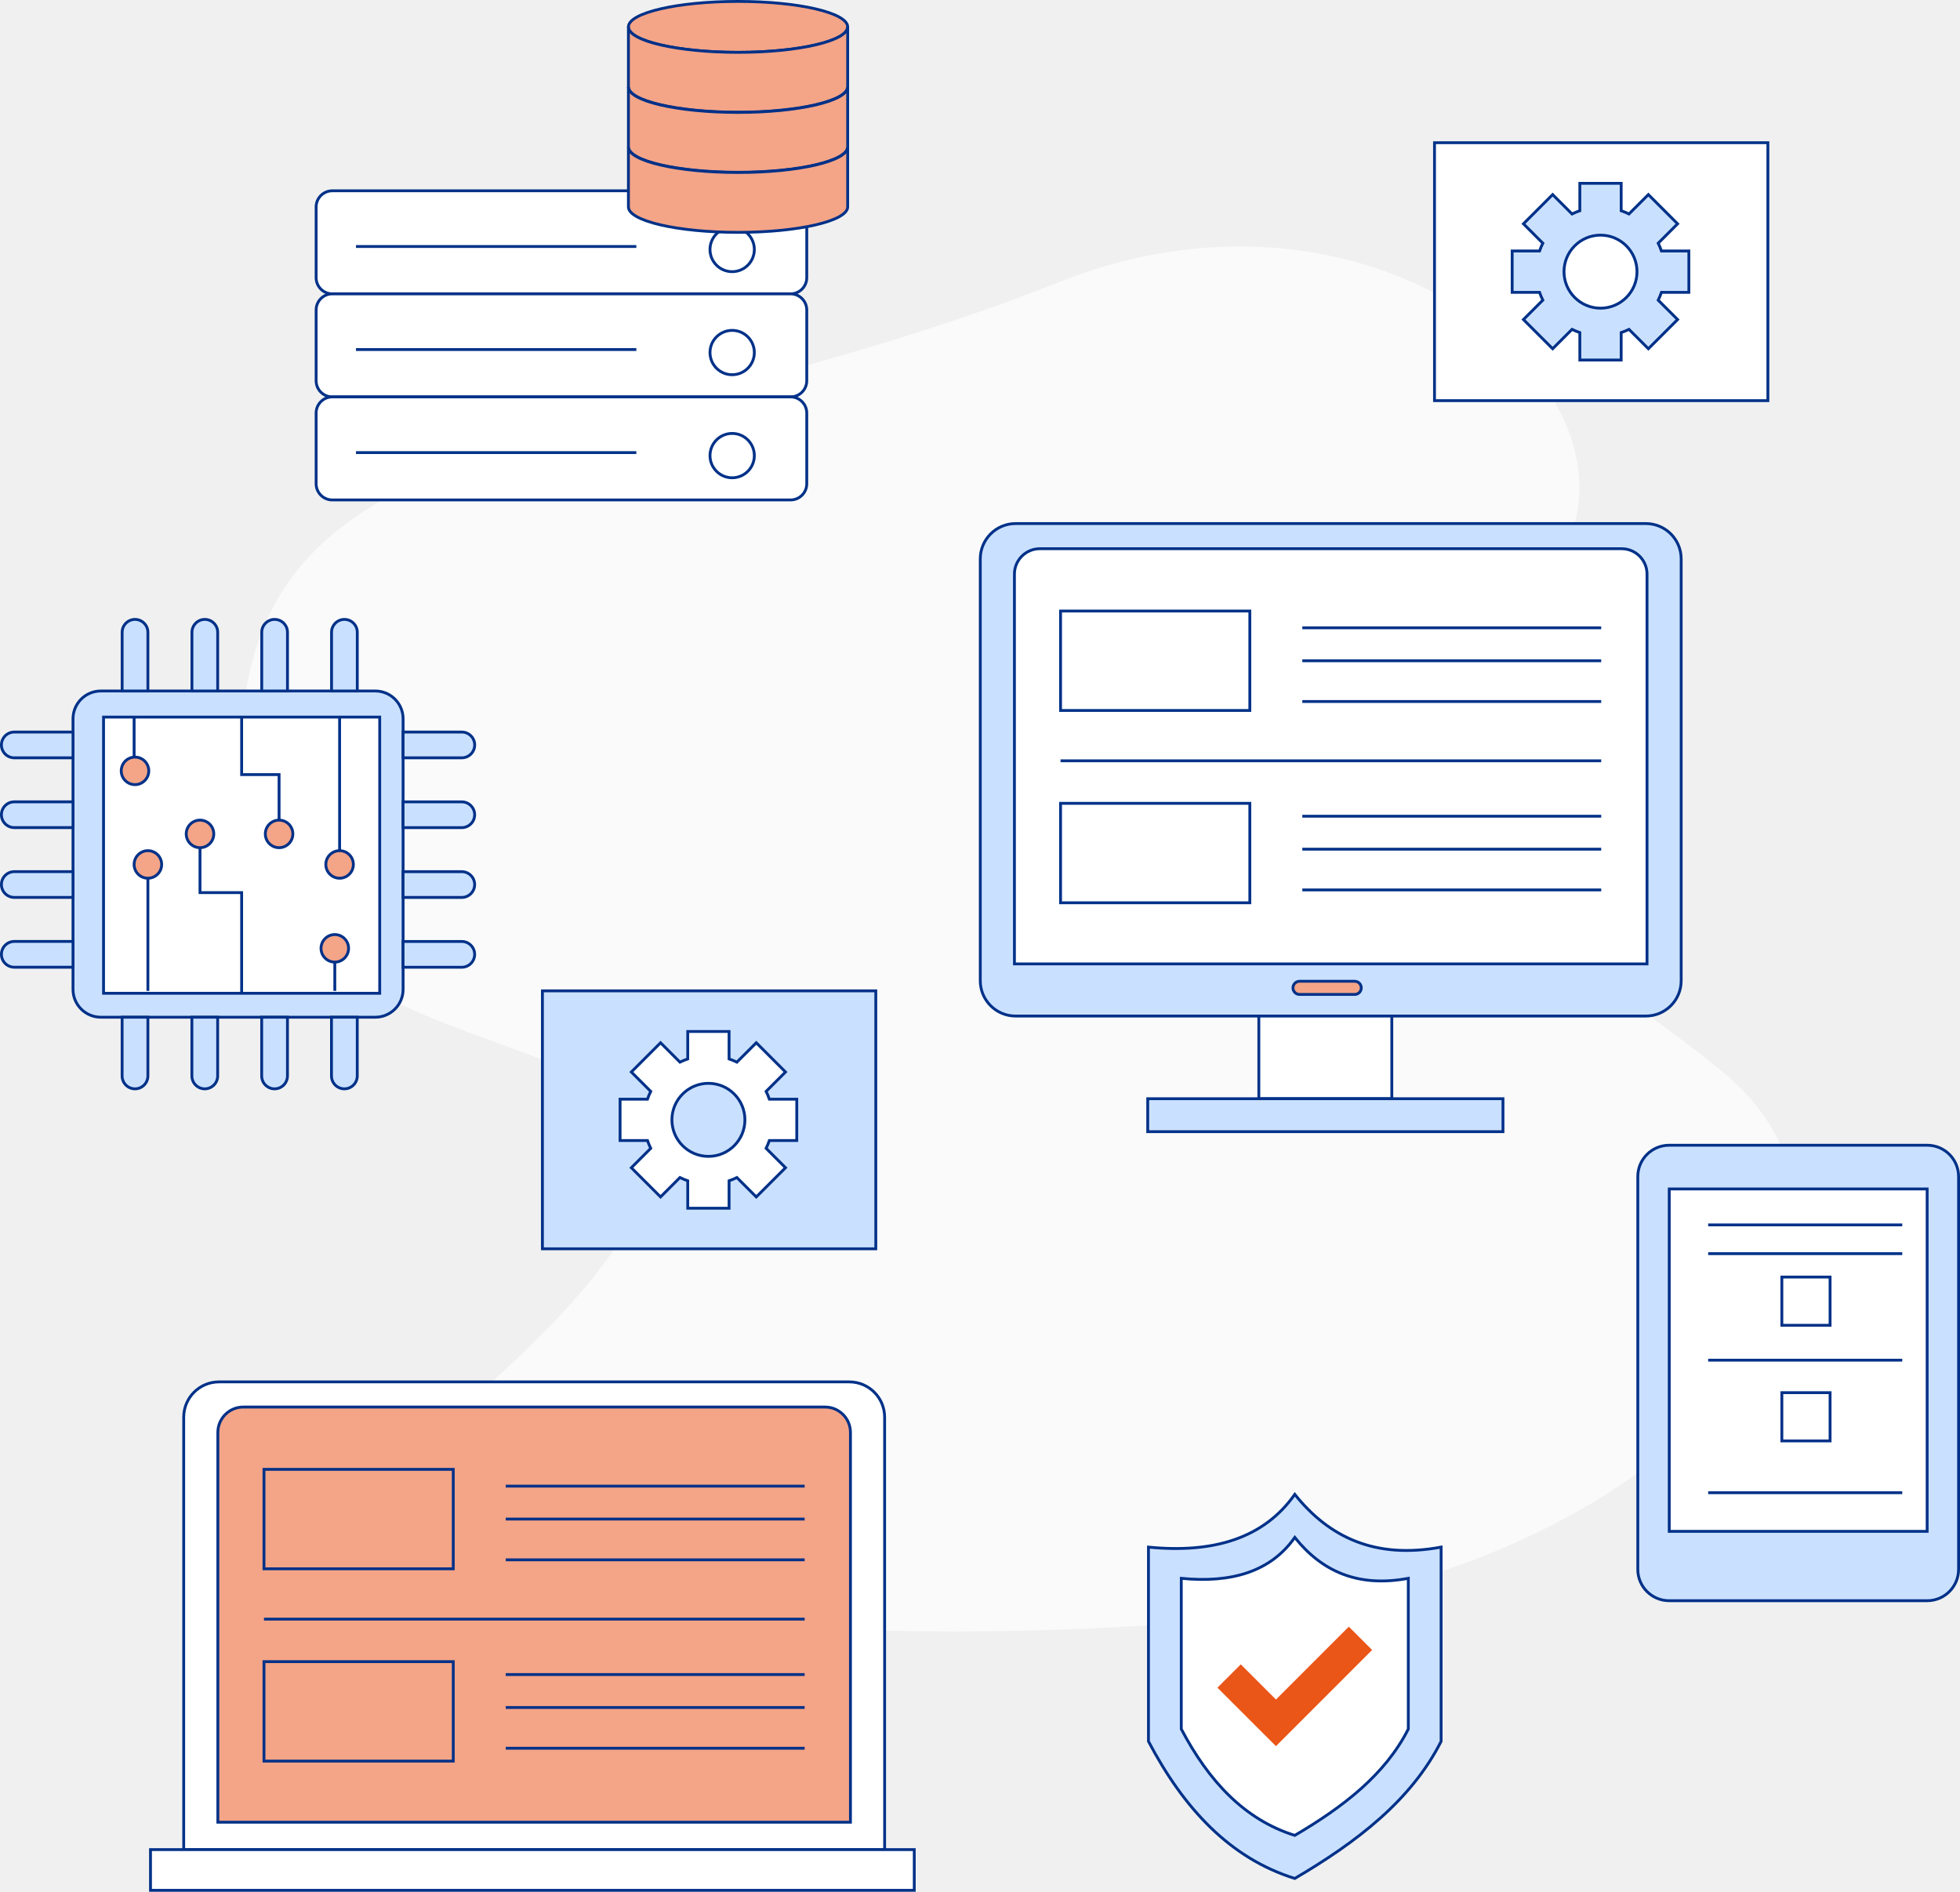
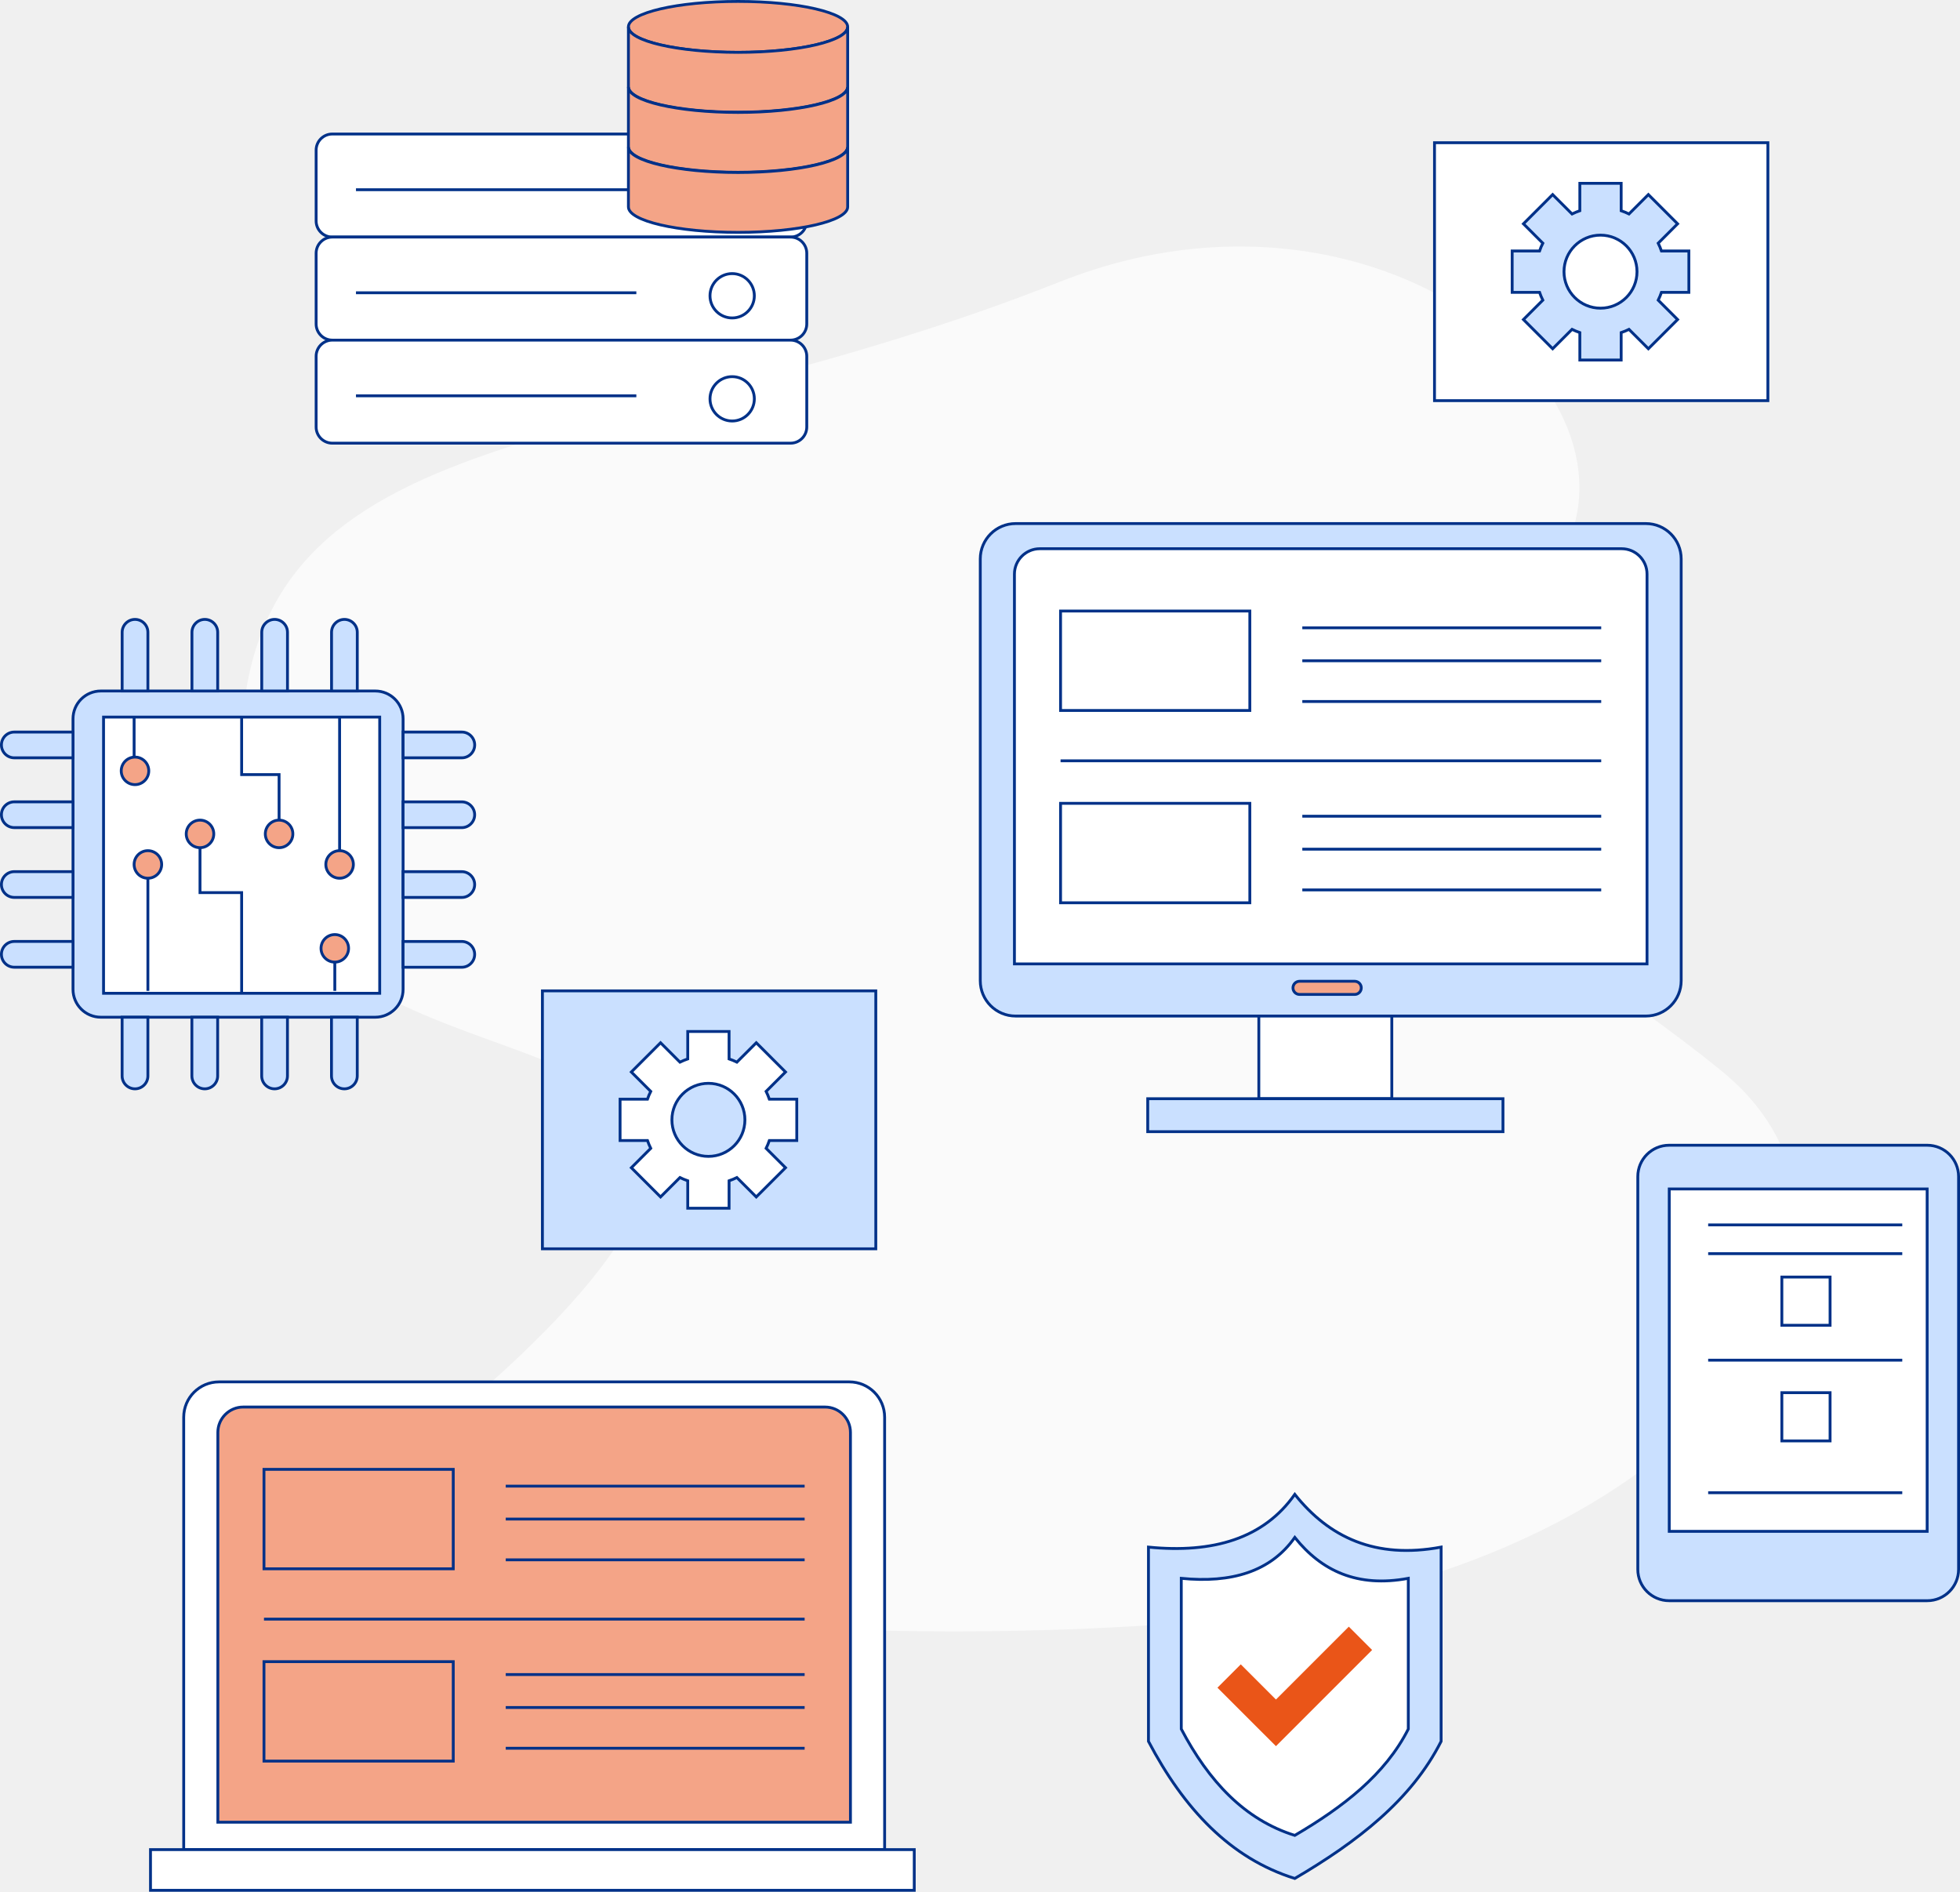
- <svg xmlns="http://www.w3.org/2000/svg" id="Capa_2" data-name="Capa 2" width="690.5" height="666.37" viewBox="0 0 690.5 666.37">
+ <svg xmlns="http://www.w3.org/2000/svg" id="Capa_2" data-name="Capa 2" viewBox="0 0 690.5 666.37">
+   <defs>
+     <style>
+       .cls-1 {
+         fill: #ea5518;
+       }
+ 
+       .cls-2 {
+         fill: #fafafa;
+       }
+ 
+       .cls-3 {
+         fill: #cae0ff;
+       }
+ 
+       .cls-3, .cls-4, .cls-5 {
+         stroke: #003188;
+         stroke-miterlimit: 10;
+       }
+ 
+       .cls-4 {
+         fill: #f4a487;
+       }
+ 
+       .cls-5 {
+         fill: #fff;
+       }
+ 
+       .engranaje1{
+         animation: engranaje1 10s infinite;
+         transform-box: fill-box;
+         transform-origin: center;
+       }
+       @keyframes engranaje1{
+       50%{transform: rotate(360deg);}
+       100%{transform: rotate(0deg);}
+       }
+ 
+       .computer{
+         animation: computer 6s infinite;
+         transform-box: fill-box;
+         transform-origin: center;
+       }
+       @keyframes computer{
+       0%{ transform: translate(0, 0); }
+       50%{ transform: translate(0, -30px); }
+       }
+ 
+       .computer2{
+         animation-delay: 1s;
+       }
+ 
+       .tablet{
+         animation: tablet 7s infinite;
+         transform-box: fill-box;
+         transform-origin: center;
+       }
+       @keyframes tablet{
+       0%{ transform: translate(0, -20px); }
+       50%{ transform: translate(0, 0); }
+       100%{ transform: translate(0, -20px); }
+       }
+ 
+       .tablet2{
+       transform: translate(0, -20px);
+         animation-delay: 1s;
+       }
+ 
+ 
+     </style>
+   </defs>
  <g id="Capa_2-2" data-name="Capa 2">
    <g>
-       <path d="M373.41,99.25c-157.89,62.63-284.05,45.66-288.33,160.82s119.41,94.14,141.31,139.26c21.9,45.11-127.8,145.53-127.8,145.53,0,0,122.62,40.11,311.82,27.3,189.2-12.8,268.48-135.7,196.4-194.65-72.08-58.95-172.18-98.44-82.57-155.34s-23.29-173.5-150.82-122.92Z" fill="#fafafa" />
+       <path class="cls-2" d="M373.41,99.25c-157.89,62.63-284.05,45.66-288.33,160.82-4.28,115.16,119.41,94.14,141.31,139.26,21.9,45.11-127.8,145.53-127.8,145.53,0,0,122.62,40.11,311.82,27.3,189.2-12.8,268.48-135.7,196.4-194.65-72.08-58.95-172.18-98.44-82.57-155.34,89.61-56.9-23.29-173.5-150.82-122.92Z" />
      <g>
-         <rect x="25.72" y="243.41" width="116.29" height="114.91" rx="9.8" ry="9.8" fill="#cae0ff" stroke="#003188" stroke-miterlimit="10" />
-         <rect x="36.48" y="252.6" width="97.29" height="97.29" fill="#fff" stroke="#003188" stroke-miterlimit="10" />
-         <path d="M47.56,218.19h0c2.5,0,4.54,2.03,4.54,4.54v20.68h-9.07v-20.68c0-2.5,2.03-4.54,4.54-4.54Z" fill="#cae0ff" stroke="#003188" stroke-miterlimit="10" />
-         <path d="M72.15,218.19h0c2.5,0,4.54,2.03,4.54,4.54v20.68h-9.07v-20.68c0-2.5,2.03-4.54,4.54-4.54Z" fill="#cae0ff" stroke="#003188" stroke-miterlimit="10" />
-         <path d="M96.74,218.19h0c2.5,0,4.54,2.03,4.54,4.54v20.68h-9.07v-20.68c0-2.5,2.03-4.54,4.54-4.54Z" fill="#cae0ff" stroke="#003188" stroke-miterlimit="10" />
-         <path d="M121.33,218.19h0c2.5,0,4.54,2.03,4.54,4.54v20.68h-9.07v-20.68c0-2.5,2.03-4.54,4.54-4.54Z" fill="#cae0ff" stroke="#003188" stroke-miterlimit="10" />
-         <path d="M43.03,358.33h9.07v20.68c0,2.5-2.03,4.54-4.54,4.54h0c-2.5,0-4.54-2.03-4.54-4.54v-20.68h0Z" fill="#cae0ff" stroke="#003188" stroke-miterlimit="10" />
-         <path d="M67.61,358.33h9.07v20.68c0,2.5-2.03,4.54-4.54,4.54h0c-2.5,0-4.54-2.03-4.54-4.54v-20.68h0Z" fill="#cae0ff" stroke="#003188" stroke-miterlimit="10" />
-         <path d="M92.2,358.33h9.07v20.68c0,2.5-2.03,4.54-4.54,4.54h0c-2.5,0-4.54-2.03-4.54-4.54v-20.68h0Z" fill="#cae0ff" stroke="#003188" stroke-miterlimit="10" />
-         <path d="M116.79,358.33h9.07v20.68c0,2.5-2.03,4.54-4.54,4.54h0c-2.5,0-4.54-2.03-4.54-4.54v-20.68h0Z" fill="#cae0ff" stroke="#003188" stroke-miterlimit="10" />
-         <path d="M150.08,323.56h9.07v20.68c0,2.5-2.03,4.54-4.54,4.54h0c-2.5,0-4.54-2.03-4.54-4.54v-20.68h0Z" transform="translate(-181.56 490.79) rotate(-90)" fill="#cae0ff" stroke="#003188" stroke-miterlimit="10" />
-         <path d="M150.08,298.97h9.07v20.68c0,2.5-2.03,4.54-4.54,4.54h0c-2.5,0-4.54-2.03-4.54-4.54v-20.68h0Z" transform="translate(-156.97 466.2) rotate(-90)" fill="#cae0ff" stroke="#003188" stroke-miterlimit="10" />
-         <path d="M150.08,274.38h9.07v20.68c0,2.5-2.03,4.54-4.54,4.54h0c-2.5,0-4.54-2.03-4.54-4.54v-20.68h0Z" transform="translate(-132.38 441.61) rotate(-90)" fill="#cae0ff" stroke="#003188" stroke-miterlimit="10" />
-         <path d="M150.08,249.8h9.07v20.68c0,2.5-2.03,4.54-4.54,4.54h0c-2.5,0-4.54-2.03-4.54-4.54v-20.68h0Z" transform="translate(-107.79 417.02) rotate(-90)" fill="#cae0ff" stroke="#003188" stroke-miterlimit="10" />
-         <path d="M13.11,323.56h0c2.5,0,4.54,2.03,4.54,4.54v20.68H8.57v-20.68c0-2.5,2.03-4.54,4.54-4.54Z" transform="translate(-323.06 349.28) rotate(-90)" fill="#cae0ff" stroke="#003188" stroke-miterlimit="10" />
-         <path d="M13.11,298.97h0c2.5,0,4.54,2.03,4.54,4.54v20.68H8.57v-20.68c0-2.5,2.03-4.54,4.54-4.54Z" transform="translate(-298.47 324.69) rotate(-90)" fill="#cae0ff" stroke="#003188" stroke-miterlimit="10" />
-         <path d="M13.11,274.38h0c2.5,0,4.54,2.03,4.54,4.54v20.68H8.57v-20.68c0-2.5,2.03-4.54,4.54-4.54Z" transform="translate(-273.88 300.1) rotate(-90)" fill="#cae0ff" stroke="#003188" stroke-miterlimit="10" />
-         <path d="M13.11,249.8h0c2.5,0,4.54,2.03,4.54,4.54v20.68H8.57v-20.68c0-2.5,2.03-4.54,4.54-4.54Z" transform="translate(-249.3 275.52) rotate(-90)" fill="#cae0ff" stroke="#003188" stroke-miterlimit="10" />
-         <polyline points="85.13 349.89 85.13 314.43 70.46 314.43 70.46 298.6" fill="#fff" stroke="#003188" stroke-miterlimit="10" />
-         <circle cx="70.46" cy="293.75" r="4.85" fill="#f4a487" stroke="#003188" stroke-miterlimit="10" />
-         <circle cx="52.1" cy="304.51" r="4.85" fill="#f4a487" stroke="#003188" stroke-miterlimit="10" />
-         <circle cx="47.56" cy="271.54" r="4.85" fill="#f4a487" stroke="#003188" stroke-miterlimit="10" />
-         <circle cx="98.32" cy="293.75" r="4.85" fill="#f4a487" stroke="#003188" stroke-miterlimit="10" />
-         <circle cx="119.64" cy="304.51" r="4.85" fill="#f4a487" stroke="#003188" stroke-miterlimit="10" />
-         <circle cx="117.95" cy="334.06" r="4.85" fill="#f4a487" stroke="#003188" stroke-miterlimit="10" />
-         <polyline points="85.13 252.6 85.13 272.86 98.32 272.86 98.32 288.9" fill="#fff" stroke="#003188" stroke-miterlimit="10" />
-         <line x1="119.64" y1="299.66" x2="119.64" y2="252.6" fill="#fff" stroke="#003188" stroke-miterlimit="10" />
-         <line x1="47.25" y1="252.6" x2="47.25" y2="266.94" fill="#fff" stroke="#003188" stroke-miterlimit="10" />
-         <line x1="117.95" y1="339.12" x2="117.95" y2="349.04" fill="#fff" stroke="#003188" stroke-miterlimit="10" />
-         <line x1="52.1" y1="349.04" x2="52.1" y2="309.37" fill="#fff" stroke="#003188" stroke-miterlimit="10" />
+         <rect class="cls-3" x="25.72" y="243.41" width="116.29" height="114.91" rx="9.8" ry="9.8" />
+         <rect class="cls-5" x="36.48" y="252.6" width="97.29" height="97.29" />
+         <path class="cls-3" d="M47.56,218.19h0c2.5,0,4.54,2.03,4.54,4.54v20.68h-9.07v-20.68c0-2.5,2.03-4.54,4.54-4.54Z" />
+         <path class="cls-3" d="M72.15,218.19h0c2.5,0,4.54,2.03,4.54,4.54v20.68h-9.07v-20.68c0-2.5,2.03-4.54,4.54-4.54Z" />
+         <path class="cls-3" d="M96.74,218.19h0c2.5,0,4.54,2.03,4.54,4.54v20.68h-9.07v-20.68c0-2.5,2.03-4.54,4.54-4.54Z" />
+         <path class="cls-3" d="M121.33,218.19h0c2.5,0,4.54,2.03,4.54,4.54v20.68h-9.07v-20.68c0-2.5,2.03-4.54,4.54-4.54Z" />
+         <path class="cls-3" d="M43.03,358.33h9.07v20.68c0,2.5-2.03,4.54-4.54,4.54h0c-2.5,0-4.54-2.03-4.54-4.54v-20.68h0Z" />
+         <path class="cls-3" d="M67.61,358.33h9.07v20.68c0,2.5-2.03,4.54-4.54,4.54h0c-2.5,0-4.54-2.03-4.54-4.54v-20.68h0Z" />
+         <path class="cls-3" d="M92.2,358.33h9.07v20.68c0,2.5-2.03,4.54-4.54,4.54h0c-2.5,0-4.54-2.03-4.54-4.54v-20.68h0Z" />
+         <path class="cls-3" d="M116.79,358.33h9.07v20.68c0,2.5-2.03,4.54-4.54,4.54h0c-2.5,0-4.54-2.03-4.54-4.54v-20.68h0Z" />
+         <path class="cls-3" d="M150.08,323.56h9.07v20.68c0,2.5-2.03,4.54-4.54,4.54h0c-2.5,0-4.54-2.03-4.54-4.54v-20.68h0Z" transform="translate(-181.56 490.79) rotate(-90)" />
+         <path class="cls-3" d="M150.08,298.97h9.07v20.68c0,2.5-2.03,4.54-4.54,4.54h0c-2.5,0-4.54-2.03-4.54-4.54v-20.68h0Z" transform="translate(-156.97 466.2) rotate(-90)" />
+         <path class="cls-3" d="M150.08,274.38h9.07v20.68c0,2.5-2.03,4.54-4.54,4.54h0c-2.5,0-4.54-2.03-4.54-4.54v-20.68h0Z" transform="translate(-132.38 441.61) rotate(-90)" />
+         <path class="cls-3" d="M150.08,249.8h9.07v20.68c0,2.5-2.03,4.54-4.54,4.54h0c-2.5,0-4.54-2.03-4.54-4.54v-20.68h0Z" transform="translate(-107.79 417.02) rotate(-90)" />
+         <path class="cls-3" d="M13.11,323.56h0c2.5,0,4.54,2.03,4.54,4.54v20.68H8.57v-20.68c0-2.5,2.03-4.54,4.54-4.54Z" transform="translate(-323.06 349.28) rotate(-90)" />
+         <path class="cls-3" d="M13.11,298.97h0c2.5,0,4.54,2.03,4.54,4.54v20.68H8.57v-20.68c0-2.5,2.03-4.54,4.54-4.54Z" transform="translate(-298.47 324.69) rotate(-90)" />
+         <path class="cls-3" d="M13.11,274.38h0c2.5,0,4.54,2.03,4.54,4.54v20.68H8.57v-20.68c0-2.5,2.03-4.54,4.54-4.54Z" transform="translate(-273.88 300.1) rotate(-90)" />
+         <path class="cls-3" d="M13.11,249.8h0c2.5,0,4.54,2.03,4.54,4.54v20.68H8.57v-20.68c0-2.5,2.03-4.54,4.54-4.54Z" transform="translate(-249.3 275.52) rotate(-90)" />
+         <polyline class="cls-5" points="85.13 349.89 85.13 314.43 70.46 314.43 70.46 298.6" />
+         <circle class="cls-4" cx="70.46" cy="293.75" r="4.85" />
+         <circle class="cls-4" cx="52.1" cy="304.51" r="4.85" />
+         <circle class="cls-4" cx="47.56" cy="271.54" r="4.85" />
+         <circle class="cls-4" cx="98.32" cy="293.75" r="4.85" />
+         <circle class="cls-4" cx="119.64" cy="304.51" r="4.85" />
+         <circle class="cls-4" cx="117.95" cy="334.06" r="4.85" />
+         <polyline class="cls-5" points="85.13 252.6 85.13 272.86 98.32 272.86 98.32 288.9" />
+         <line class="cls-5" x1="119.64" y1="299.66" x2="119.64" y2="252.6" />
+         <line class="cls-5" x1="47.25" y1="252.6" x2="47.25" y2="266.94" />
+         <line class="cls-5" x1="117.95" y1="339.12" x2="117.95" y2="349.04" />
+         <line class="cls-5" x1="52.1" y1="349.04" x2="52.1" y2="309.37" />
+       </g>
+       <g class="computer">
+         <rect class="cls-5" x="443.48" y="356.01" width="46.85" height="31.02" />
+         <rect class="cls-3" x="345.35" y="184.43" width="246.92" height="173.48" rx="12.44" ry="12.44" />
+         <path class="cls-5" d="M366.32,193.29h204.98c4.93,0,8.94,4.01,8.94,8.94v137.31h-222.86V202.23c0-4.93,4.01-8.94,8.94-8.94Z" />
+         <rect class="cls-3" x="404.34" y="387.03" width="125.15" height="11.61" />
+         <rect class="cls-4" x="455.51" y="345.66" width="24.06" height="4.64" rx="2.32" ry="2.32" />
+         <rect class="cls-5" x="373.63" y="215.24" width="66.68" height="35.03" />
+         <rect class="cls-5" x="373.63" y="282.98" width="66.68" height="35.03" />
+         <line class="cls-5" x1="458.8" y1="221.15" x2="564.1" y2="221.15" />
+         <line class="cls-5" x1="458.8" y1="232.76" x2="564.1" y2="232.76" />
+         <line class="cls-5" x1="458.8" y1="247.11" x2="564.1" y2="247.11" />
+         <line class="cls-5" x1="458.8" y1="287.52" x2="564.1" y2="287.52" />
+         <line class="cls-5" x1="458.8" y1="299.13" x2="564.1" y2="299.13" />
+         <line class="cls-5" x1="458.8" y1="313.48" x2="564.1" y2="313.48" />
+         <line class="cls-5" x1="373.63" y1="268" x2="564.1" y2="268" />
+       </g>
+       <g class="computer computer2">
+         <path class="cls-5" d="M64.72,651.54v-152.32c0-6.87,5.57-12.44,12.44-12.44h222.05c6.87,0,12.44,5.57,12.44,12.44v152.32H64.72Z" />
+         <path class="cls-4" d="M85.69,495.64h204.98c4.93,0,8.94,4.01,8.94,8.94v137.31H76.75v-137.31c0-4.93,4.01-8.94,8.94-8.94Z" />
+         <rect class="cls-5" x="53.02" y="651.54" width="269.07" height="14.34" />
+         <rect class="cls-4" x="93" y="517.59" width="66.68" height="35.03" />
+         <rect class="cls-4" x="93" y="585.33" width="66.68" height="35.03" />
+         <line class="cls-5" x1="178.17" y1="523.5" x2="283.47" y2="523.5" />
+         <line class="cls-5" x1="178.17" y1="535.1" x2="283.47" y2="535.1" />
+         <line class="cls-5" x1="178.17" y1="549.46" x2="283.47" y2="549.46" />
+         <line class="cls-5" x1="178.17" y1="589.87" x2="283.47" y2="589.87" />
+         <line class="cls-5" x1="178.17" y1="601.48" x2="283.47" y2="601.48" />
+         <line class="cls-5" x1="178.17" y1="615.83" x2="283.47" y2="615.83" />
+         <line class="cls-5" x1="93" y1="570.35" x2="283.47" y2="570.35" />
      </g>
      <g>
-         <rect x="443.48" y="356.01" width="46.85" height="31.02" fill="#fff" stroke="#003188" stroke-miterlimit="10" />
-         <rect x="345.35" y="184.43" width="246.92" height="173.48" rx="12.44" ry="12.44" fill="#cae0ff" stroke="#003188" stroke-miterlimit="10" />
-         <path d="M366.32,193.29h204.98c4.93,0,8.94,4.01,8.94,8.94v137.31h-222.86V202.23c0-4.93,4.01-8.94,8.94-8.94Z" fill="#fff" stroke="#003188" stroke-miterlimit="10" />
-         <rect x="404.34" y="387.03" width="125.15" height="11.61" fill="#cae0ff" stroke="#003188" stroke-miterlimit="10" />
-         <rect x="455.51" y="345.66" width="24.06" height="4.64" rx="2.32" ry="2.32" fill="#f4a487" stroke="#003188" stroke-miterlimit="10" />
-         <rect x="373.63" y="215.24" width="66.68" height="35.03" fill="#fff" stroke="#003188" stroke-miterlimit="10" />
-         <rect x="373.63" y="282.98" width="66.68" height="35.03" fill="#fff" stroke="#003188" stroke-miterlimit="10" />
-         <line x1="458.8" y1="221.15" x2="564.1" y2="221.15" fill="#fff" stroke="#003188" stroke-miterlimit="10" />
-         <line x1="458.8" y1="232.76" x2="564.1" y2="232.76" fill="#fff" stroke="#003188" stroke-miterlimit="10" />
-         <line x1="458.8" y1="247.11" x2="564.1" y2="247.11" fill="#fff" stroke="#003188" stroke-miterlimit="10" />
-         <line x1="458.8" y1="287.52" x2="564.1" y2="287.52" fill="#fff" stroke="#003188" stroke-miterlimit="10" />
-         <line x1="458.8" y1="299.13" x2="564.1" y2="299.13" fill="#fff" stroke="#003188" stroke-miterlimit="10" />
-         <line x1="458.8" y1="313.48" x2="564.1" y2="313.48" fill="#fff" stroke="#003188" stroke-miterlimit="10" />
-         <line x1="373.63" y1="268" x2="564.1" y2="268" fill="#fff" stroke="#003188" stroke-miterlimit="10" />
+         <rect class="cls-3" x="191.09" y="349.04" width="117.45" height="90.86" />
+         <path class="cls-5 engranaje1" d="M280.7,401.76v-14.57h-9.66c-.32-.94-.71-1.86-1.14-2.74l6.83-6.83-10.3-10.3-6.83,6.83c-.88-.43-1.8-.82-2.75-1.14v-9.66h-14.56v9.66c-.94,.32-1.86,.71-2.75,1.14l-6.83-6.83-10.29,10.3,6.83,6.83c-.45,.88-.83,1.8-1.15,2.74h-9.65v14.57h9.65c.32,.94,.71,1.86,1.15,2.75l-6.83,6.83,10.29,10.29,6.83-6.83c.89,.43,1.81,.82,2.75,1.14v9.66h14.56v-9.66c.95-.32,1.87-.71,2.75-1.14l6.83,6.83,10.3-10.29-6.83-6.83c.43-.89,.82-1.81,1.14-2.75h9.66Zm-31.13,5.58c-7.1,0-12.86-5.77-12.86-12.86s5.75-12.87,12.86-12.87,12.86,5.77,12.86,12.87-5.75,12.86-12.86,12.86Z" />
      </g>
      <g>
-         <path d="M64.72,651.54v-152.32c0-6.87,5.57-12.44,12.44-12.44h222.05c6.87,0,12.44,5.57,12.44,12.44v152.32H64.72Z" fill="#fff" stroke="#003188" stroke-miterlimit="10" />
-         <path d="M85.69,495.64h204.98c4.93,0,8.94,4.01,8.94,8.94v137.31H76.75v-137.31c0-4.93,4.01-8.94,8.94-8.94Z" fill="#f4a487" stroke="#003188" stroke-miterlimit="10" />
-         <rect x="53.02" y="651.54" width="269.07" height="14.34" fill="#fff" stroke="#003188" stroke-miterlimit="10" />
-         <rect x="93" y="517.59" width="66.68" height="35.03" fill="#f4a487" stroke="#003188" stroke-miterlimit="10" />
-         <rect x="93" y="585.33" width="66.68" height="35.03" fill="#f4a487" stroke="#003188" stroke-miterlimit="10" />
-         <line x1="178.17" y1="523.5" x2="283.47" y2="523.5" fill="#fff" stroke="#003188" stroke-miterlimit="10" />
-         <line x1="178.17" y1="535.1" x2="283.47" y2="535.1" fill="#fff" stroke="#003188" stroke-miterlimit="10" />
-         <line x1="178.17" y1="549.46" x2="283.47" y2="549.46" fill="#fff" stroke="#003188" stroke-miterlimit="10" />
-         <line x1="178.17" y1="589.87" x2="283.47" y2="589.87" fill="#fff" stroke="#003188" stroke-miterlimit="10" />
-         <line x1="178.17" y1="601.48" x2="283.47" y2="601.48" fill="#fff" stroke="#003188" stroke-miterlimit="10" />
-         <line x1="178.17" y1="615.83" x2="283.47" y2="615.83" fill="#fff" stroke="#003188" stroke-miterlimit="10" />
-         <line x1="93" y1="570.35" x2="283.47" y2="570.35" fill="#fff" stroke="#003188" stroke-miterlimit="10" />
+         <rect class="cls-5" x="505.37" y="50.27" width="117.45" height="90.86" />
+         <path class="cls-3 engranaje1" d="M594.98,102.98v-14.57h-9.66c-.32-.94-.71-1.86-1.14-2.74l6.83-6.83-10.3-10.3-6.83,6.83c-.88-.43-1.8-.82-2.75-1.14v-9.66h-14.56v9.66c-.94,.32-1.86,.71-2.75,1.14l-6.83-6.83-10.29,10.3,6.83,6.83c-.45,.88-.83,1.8-1.15,2.74h-9.65v14.57h9.65c.32,.94,.71,1.86,1.15,2.75l-6.83,6.83,10.29,10.29,6.83-6.83c.89,.43,1.81,.82,2.75,1.14v9.66h14.56v-9.66c.95-.32,1.87-.71,2.75-1.14l6.83,6.83,10.3-10.29-6.83-6.83c.43-.89,.82-1.81,1.14-2.75h9.66Zm-31.13,5.58c-7.1,0-12.86-5.77-12.86-12.86s5.75-12.87,12.86-12.87,12.86,5.77,12.86,12.87-5.75,12.86-12.86,12.86Z" />
      </g>
-       <g>
-         <rect x="191.09" y="349.04" width="117.45" height="90.86" fill="#cae0ff" stroke="#003188" stroke-miterlimit="10" />
-         <path d="M280.7,401.76v-14.57h-9.66c-.32-.94-.71-1.86-1.14-2.74l6.83-6.83-10.3-10.3-6.83,6.83c-.88-.43-1.8-.82-2.75-1.14v-9.66h-14.56v9.66c-.94,.32-1.86,.71-2.75,1.14l-6.83-6.83-10.29,10.3,6.83,6.83c-.45,.88-.83,1.8-1.15,2.74h-9.65v14.57h9.65c.32,.94,.71,1.86,1.15,2.75l-6.83,6.83,10.29,10.29,6.83-6.83c.89,.43,1.81,.82,2.75,1.14v9.66h14.56v-9.66c.95-.32,1.87-.71,2.75-1.14l6.83,6.83,10.3-10.29-6.83-6.83c.43-.89,.82-1.81,1.14-2.75h9.66Zm-31.13,5.58c-7.1,0-12.86-5.77-12.86-12.86s5.75-12.87,12.86-12.87,12.86,5.77,12.86,12.87-5.75,12.86-12.86,12.86Z" fill="#fff" stroke="#003188" stroke-miterlimit="10" />
+       <g class="tablet">
+         <rect class="cls-3" x="576.99" y="403.42" width="113.01" height="160.44" rx="11.04" ry="11.04" />
+         <rect class="cls-5" x="588.07" y="418.82" width="90.86" height="120.61" />
+         <rect class="cls-5" x="627.74" y="449.85" width="16.99" height="16.99" />
+         <rect class="cls-5" x="627.74" y="490.58" width="16.99" height="16.99" />
+         <line class="cls-5" x1="601.78" y1="431.48" x2="670.16" y2="431.48" />
+         <line class="cls-5" x1="601.78" y1="441.61" x2="670.16" y2="441.61" />
+         <line class="cls-5" x1="601.78" y1="479.13" x2="670.16" y2="479.13" />
+         <line class="cls-5" x1="601.78" y1="525.82" x2="670.16" y2="525.82" />
      </g>
-       <g>
-         <rect x="505.37" y="50.27" width="117.45" height="90.86" fill="#fff" stroke="#003188" stroke-miterlimit="10" />
-         <path d="M594.98,102.98v-14.57h-9.66c-.32-.94-.71-1.86-1.14-2.74l6.83-6.83-10.3-10.3-6.83,6.83c-.88-.43-1.8-.82-2.75-1.14v-9.66h-14.56v9.66c-.94,.32-1.86,.71-2.75,1.14l-6.83-6.83-10.29,10.3,6.83,6.83c-.45,.88-.83,1.8-1.15,2.74h-9.65v14.57h9.65c.32,.94,.71,1.86,1.15,2.75l-6.83,6.83,10.29,10.29,6.83-6.83c.89,.43,1.81,.82,2.75,1.14v9.66h14.56v-9.66c.95-.32,1.87-.71,2.75-1.14l6.83,6.83,10.3-10.29-6.83-6.83c.43-.89,.82-1.81,1.14-2.75h9.66Zm-31.13,5.58c-7.1,0-12.86-5.77-12.86-12.86s5.75-12.87,12.86-12.87,12.86,5.77,12.86,12.87-5.75,12.86-12.86,12.86Z" fill="#cae0ff" stroke="#003188" stroke-miterlimit="10" />
-       </g>
-       <g>
-         <rect x="576.99" y="403.42" width="113.01" height="160.44" rx="11.04" ry="11.04" fill="#cae0ff" stroke="#003188" stroke-miterlimit="10" />
-         <rect x="588.07" y="418.82" width="90.86" height="120.61" fill="#fff" stroke="#003188" stroke-miterlimit="10" />
-         <rect x="627.74" y="449.85" width="16.99" height="16.99" fill="#fff" stroke="#003188" stroke-miterlimit="10" />
-         <rect x="627.74" y="490.58" width="16.99" height="16.99" fill="#fff" stroke="#003188" stroke-miterlimit="10" />
-         <line x1="601.78" y1="431.48" x2="670.16" y2="431.48" fill="#fff" stroke="#003188" stroke-miterlimit="10" />
-         <line x1="601.78" y1="441.61" x2="670.16" y2="441.61" fill="#fff" stroke="#003188" stroke-miterlimit="10" />
-         <line x1="601.78" y1="479.13" x2="670.16" y2="479.13" fill="#fff" stroke="#003188" stroke-miterlimit="10" />
-         <line x1="601.78" y1="525.82" x2="670.16" y2="525.82" fill="#fff" stroke="#003188" stroke-miterlimit="10" />
-       </g>
-       <g>
+       <g class="tablet tablet2">
        <g>
-           <rect x="111.37" y="67.21" width="172.85" height="36.3" rx="5.7" ry="5.7" fill="#fff" stroke="#003188" stroke-miterlimit="10" />
-           <circle cx="257.94" cy="87.89" r="7.81" fill="#fff" stroke="#003188" stroke-miterlimit="10" />
-           <line x1="224.18" y1="86.83" x2="125.41" y2="86.83" fill="#fff" stroke="#003188" stroke-miterlimit="10" />
+           <rect class="cls-5" x="111.37" y="67.21" width="172.85" height="36.3" rx="5.7" ry="5.7" />
+           <circle class="cls-5" cx="257.94" cy="87.89" r="7.81" />
+           <line class="cls-5" x1="224.18" y1="86.83" x2="125.41" y2="86.83" />
        </g>
        <g>
-           <rect x="111.37" y="103.51" width="172.85" height="36.3" rx="5.7" ry="5.7" fill="#fff" stroke="#003188" stroke-miterlimit="10" />
-           <circle cx="257.94" cy="124.19" r="7.81" fill="#fff" stroke="#003188" stroke-miterlimit="10" />
-           <line x1="224.18" y1="123.13" x2="125.41" y2="123.13" fill="#fff" stroke="#003188" stroke-miterlimit="10" />
+           <rect class="cls-5" x="111.37" y="103.51" width="172.85" height="36.3" rx="5.7" ry="5.7" />
+           <circle class="cls-5" cx="257.94" cy="124.19" r="7.81" />
+           <line class="cls-5" x1="224.18" y1="123.13" x2="125.41" y2="123.13" />
        </g>
        <g>
-           <rect x="111.37" y="139.81" width="172.85" height="36.3" rx="5.7" ry="5.7" fill="#fff" stroke="#003188" stroke-miterlimit="10" />
-           <circle cx="257.94" cy="160.49" r="7.81" fill="#fff" stroke="#003188" stroke-miterlimit="10" />
-           <line x1="224.18" y1="159.43" x2="125.41" y2="159.43" fill="#fff" stroke="#003188" stroke-miterlimit="10" />
+           <rect class="cls-5" x="111.37" y="139.81" width="172.85" height="36.3" rx="5.7" ry="5.7" />
+           <circle class="cls-5" cx="257.94" cy="160.49" r="7.81" />
+           <line class="cls-5" x1="224.18" y1="159.43" x2="125.41" y2="159.43" />
        </g>
      </g>
      <g>
-         <ellipse cx="260.01" cy="9.47" rx="38.62" ry="8.97" fill="#f4a487" stroke="#003188" stroke-miterlimit="10" />
-         <path d="M221.39,30.56c0,4.95,17.29,8.97,38.62,8.97s38.62-4.02,38.62-8.97V9.47c0,4.95-17.29,8.97-38.62,8.97s-38.62-4.02-38.62-8.97V30.56Z" fill="#f4a487" stroke="#003188" stroke-miterlimit="10" />
-         <path d="M221.39,51.72c0,4.95,17.29,8.97,38.62,8.97s38.62-4.02,38.62-8.97V30.63c0,4.95-17.29,8.97-38.62,8.97s-38.62-4.02-38.62-8.97v21.09Z" fill="#f4a487" stroke="#003188" stroke-miterlimit="10" />
-         <path d="M221.39,72.88c0,4.95,17.29,8.97,38.62,8.97s38.62-4.02,38.62-8.97v-21.09c0,4.95-17.29,8.97-38.62,8.97s-38.62-4.02-38.62-8.97v21.09Z" fill="#f4a487" stroke="#003188" stroke-miterlimit="10" />
+         <ellipse class="cls-4" cx="260.01" cy="9.47" rx="38.62" ry="8.97" />
+         <path class="cls-4" d="M221.39,30.56c0,4.95,17.29,8.97,38.62,8.97s38.62-4.02,38.62-8.97V9.47c0,4.95-17.29,8.97-38.62,8.97s-38.62-4.02-38.62-8.97V30.56Z" />
+         <path class="cls-4" d="M221.39,51.72c0,4.95,17.29,8.97,38.62,8.97s38.62-4.02,38.62-8.97V30.63c0,4.95-17.29,8.97-38.62,8.97s-38.62-4.02-38.62-8.97v21.09Z" />
+         <path class="cls-4" d="M221.39,72.88c0,4.95,17.29,8.97,38.62,8.97s38.62-4.02,38.62-8.97v-21.09c0,4.95-17.29,8.97-38.62,8.97s-38.62-4.02-38.62-8.97v21.09Z" />
      </g>
      <g>
-         <path d="M507.7,613.4c-10.47,20.7-29.63,35.44-51.55,48.3-22.73-7.07-39.07-24.55-51.55-48.3v-68.42c22.76,2.25,40.58-2.99,51.55-18.58,12.08,15.14,28.36,22.9,51.55,18.58v68.42Z" fill="#cae0ff" stroke="#003188" stroke-miterlimit="10" />
-         <path d="M496.14,609.06c-8.12,16.06-22.99,27.49-39.99,37.47-17.63-5.49-30.31-19.04-39.99-37.47v-53.08c17.66,1.75,31.48-2.32,39.99-14.41,9.37,11.75,22,17.77,39.99,14.41v53.08Z" fill="#fff" stroke="#003188" stroke-miterlimit="10" />
-         <polygon points="483.39 581.22 449.51 615.1 428.9 594.5 437.12 586.28 449.51 598.67 475.18 573 483.39 581.22" fill="#ea5518" />
+         <path class="cls-3" d="M507.7,613.4c-10.47,20.7-29.63,35.44-51.55,48.3-22.73-7.07-39.07-24.55-51.55-48.3v-68.42c22.76,2.25,40.58-2.99,51.55-18.58,12.08,15.14,28.36,22.9,51.55,18.58v68.42Z" />
+         <path class="cls-5" d="M496.14,609.06c-8.12,16.06-22.99,27.49-39.99,37.47-17.63-5.49-30.31-19.04-39.99-37.47v-53.08c17.66,1.75,31.48-2.32,39.99-14.41,9.37,11.75,22,17.77,39.99,14.41v53.08Z" />
+         <polygon class="cls-1" points="483.39 581.22 449.51 615.1 428.9 594.5 437.12 586.28 449.51 598.67 475.18 573 483.39 581.22" />
      </g>
    </g>
  </g>
</svg>
